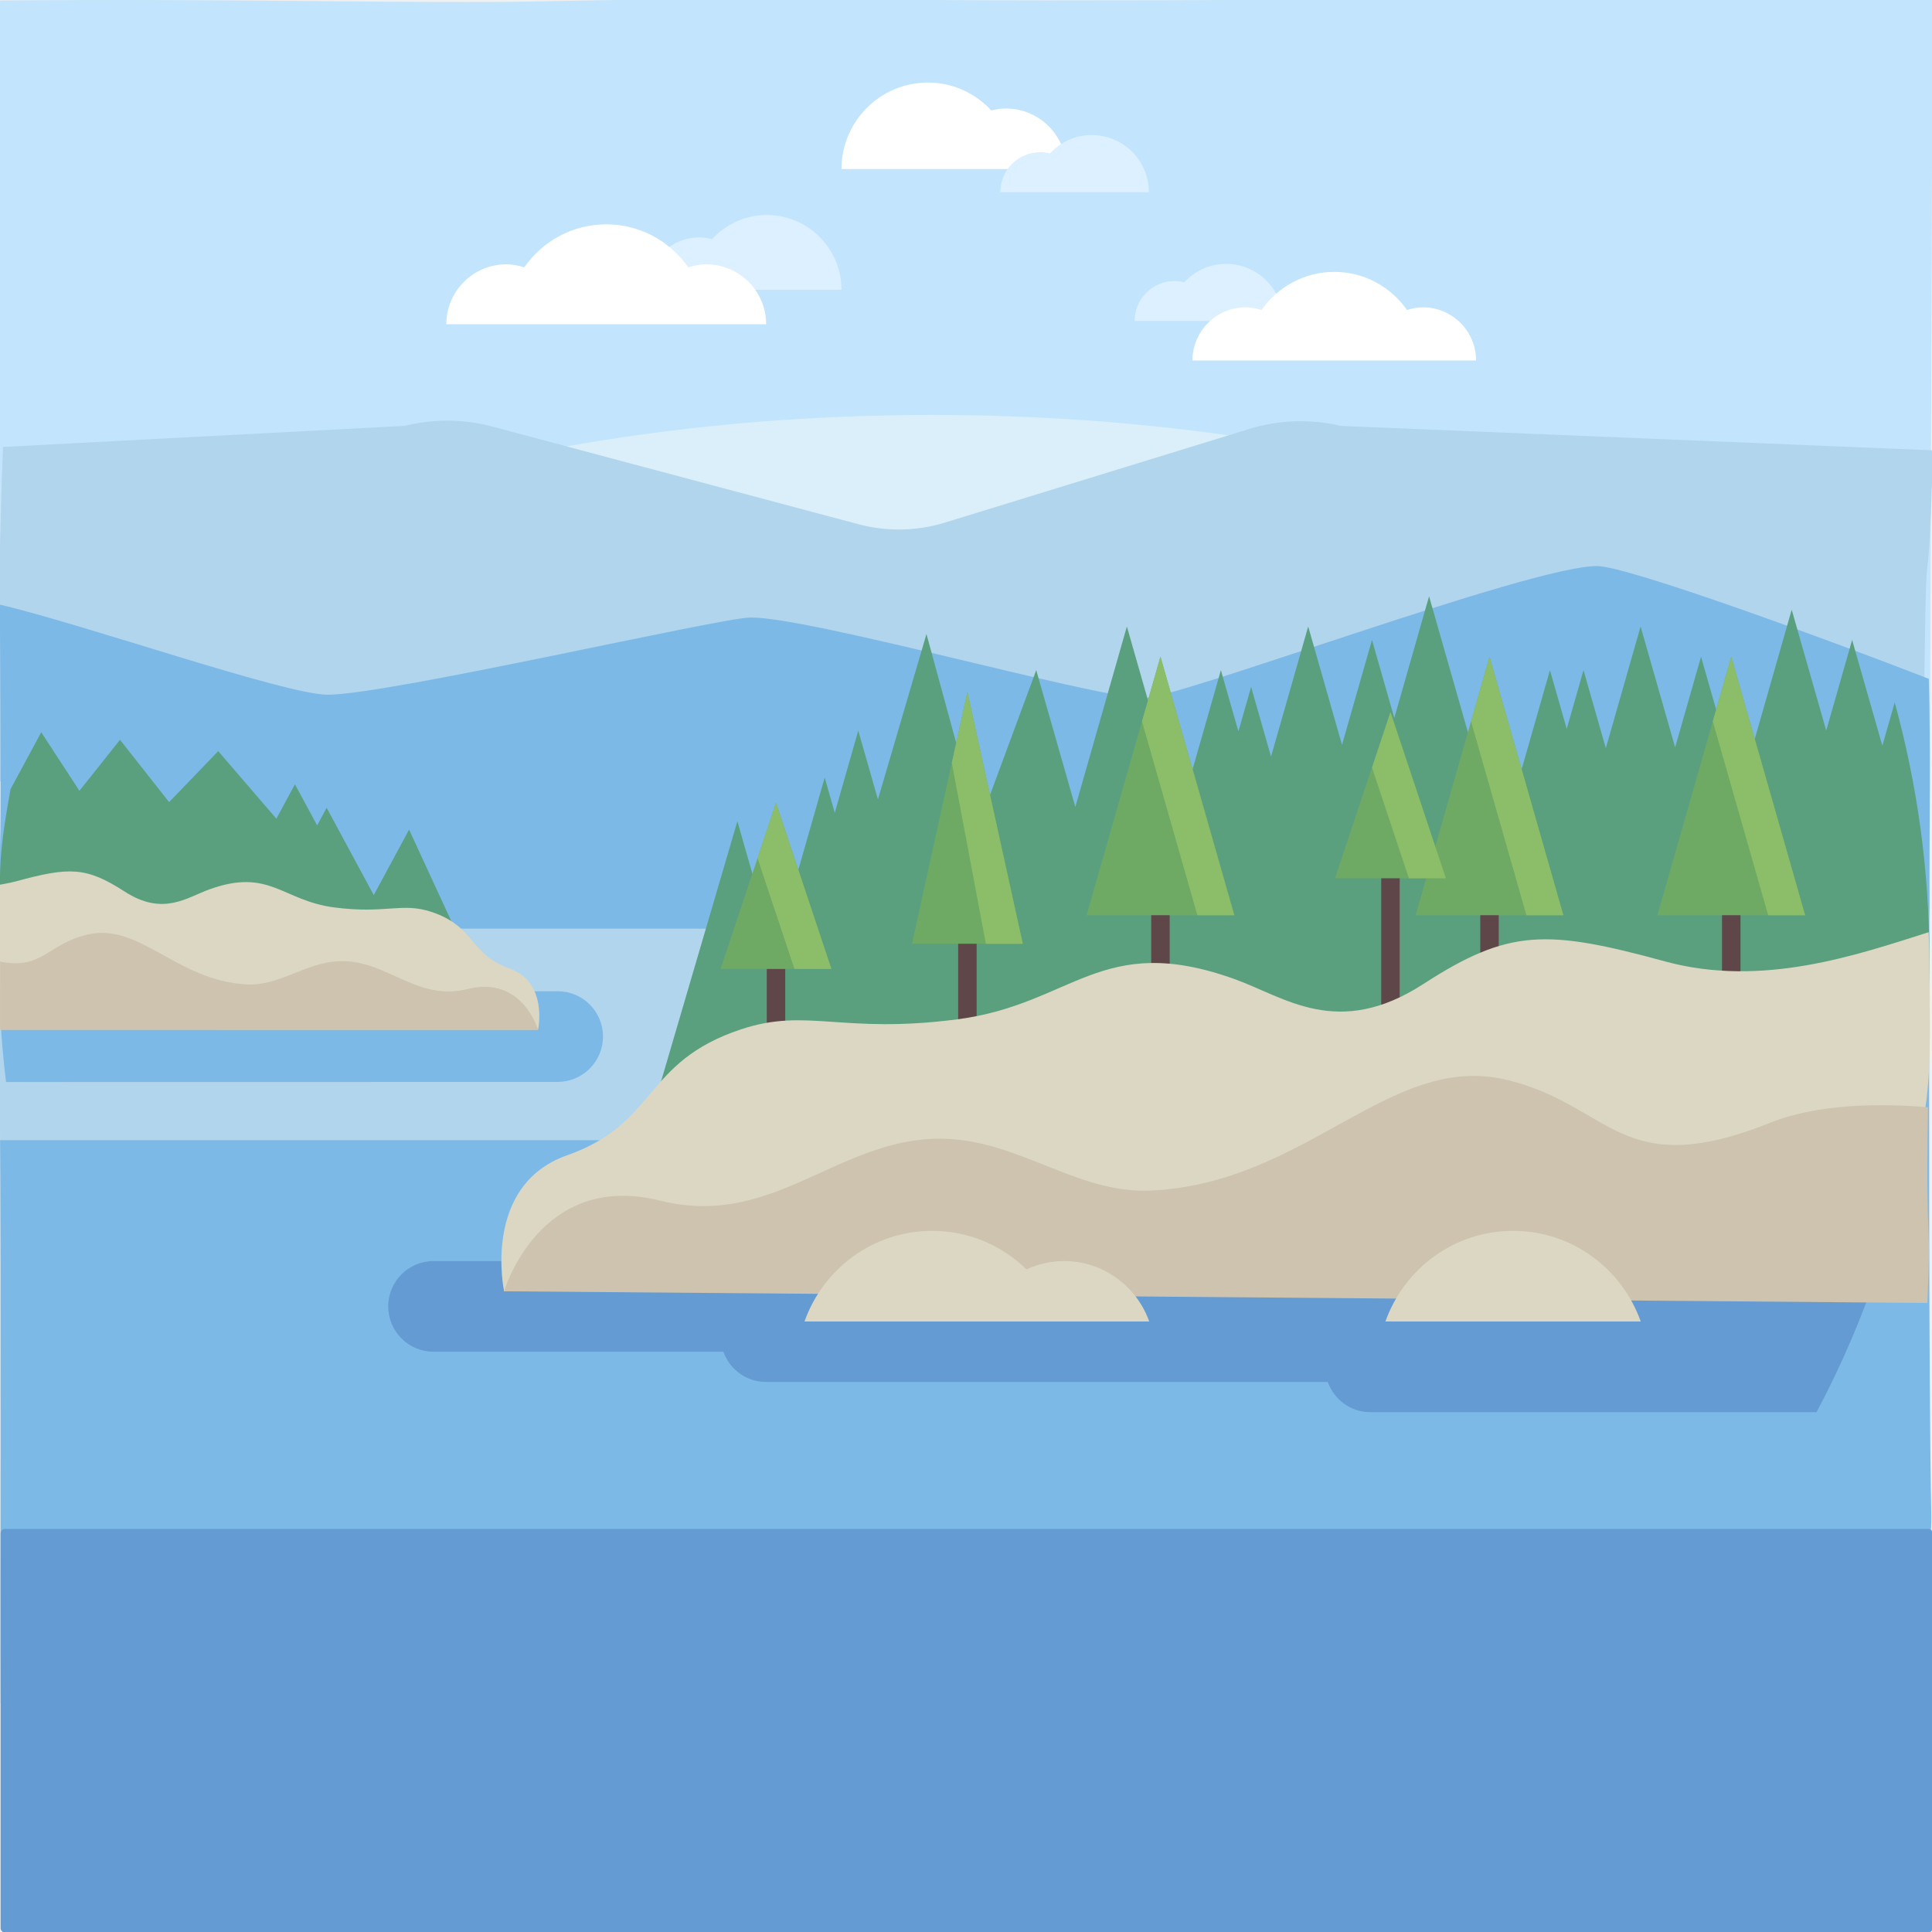
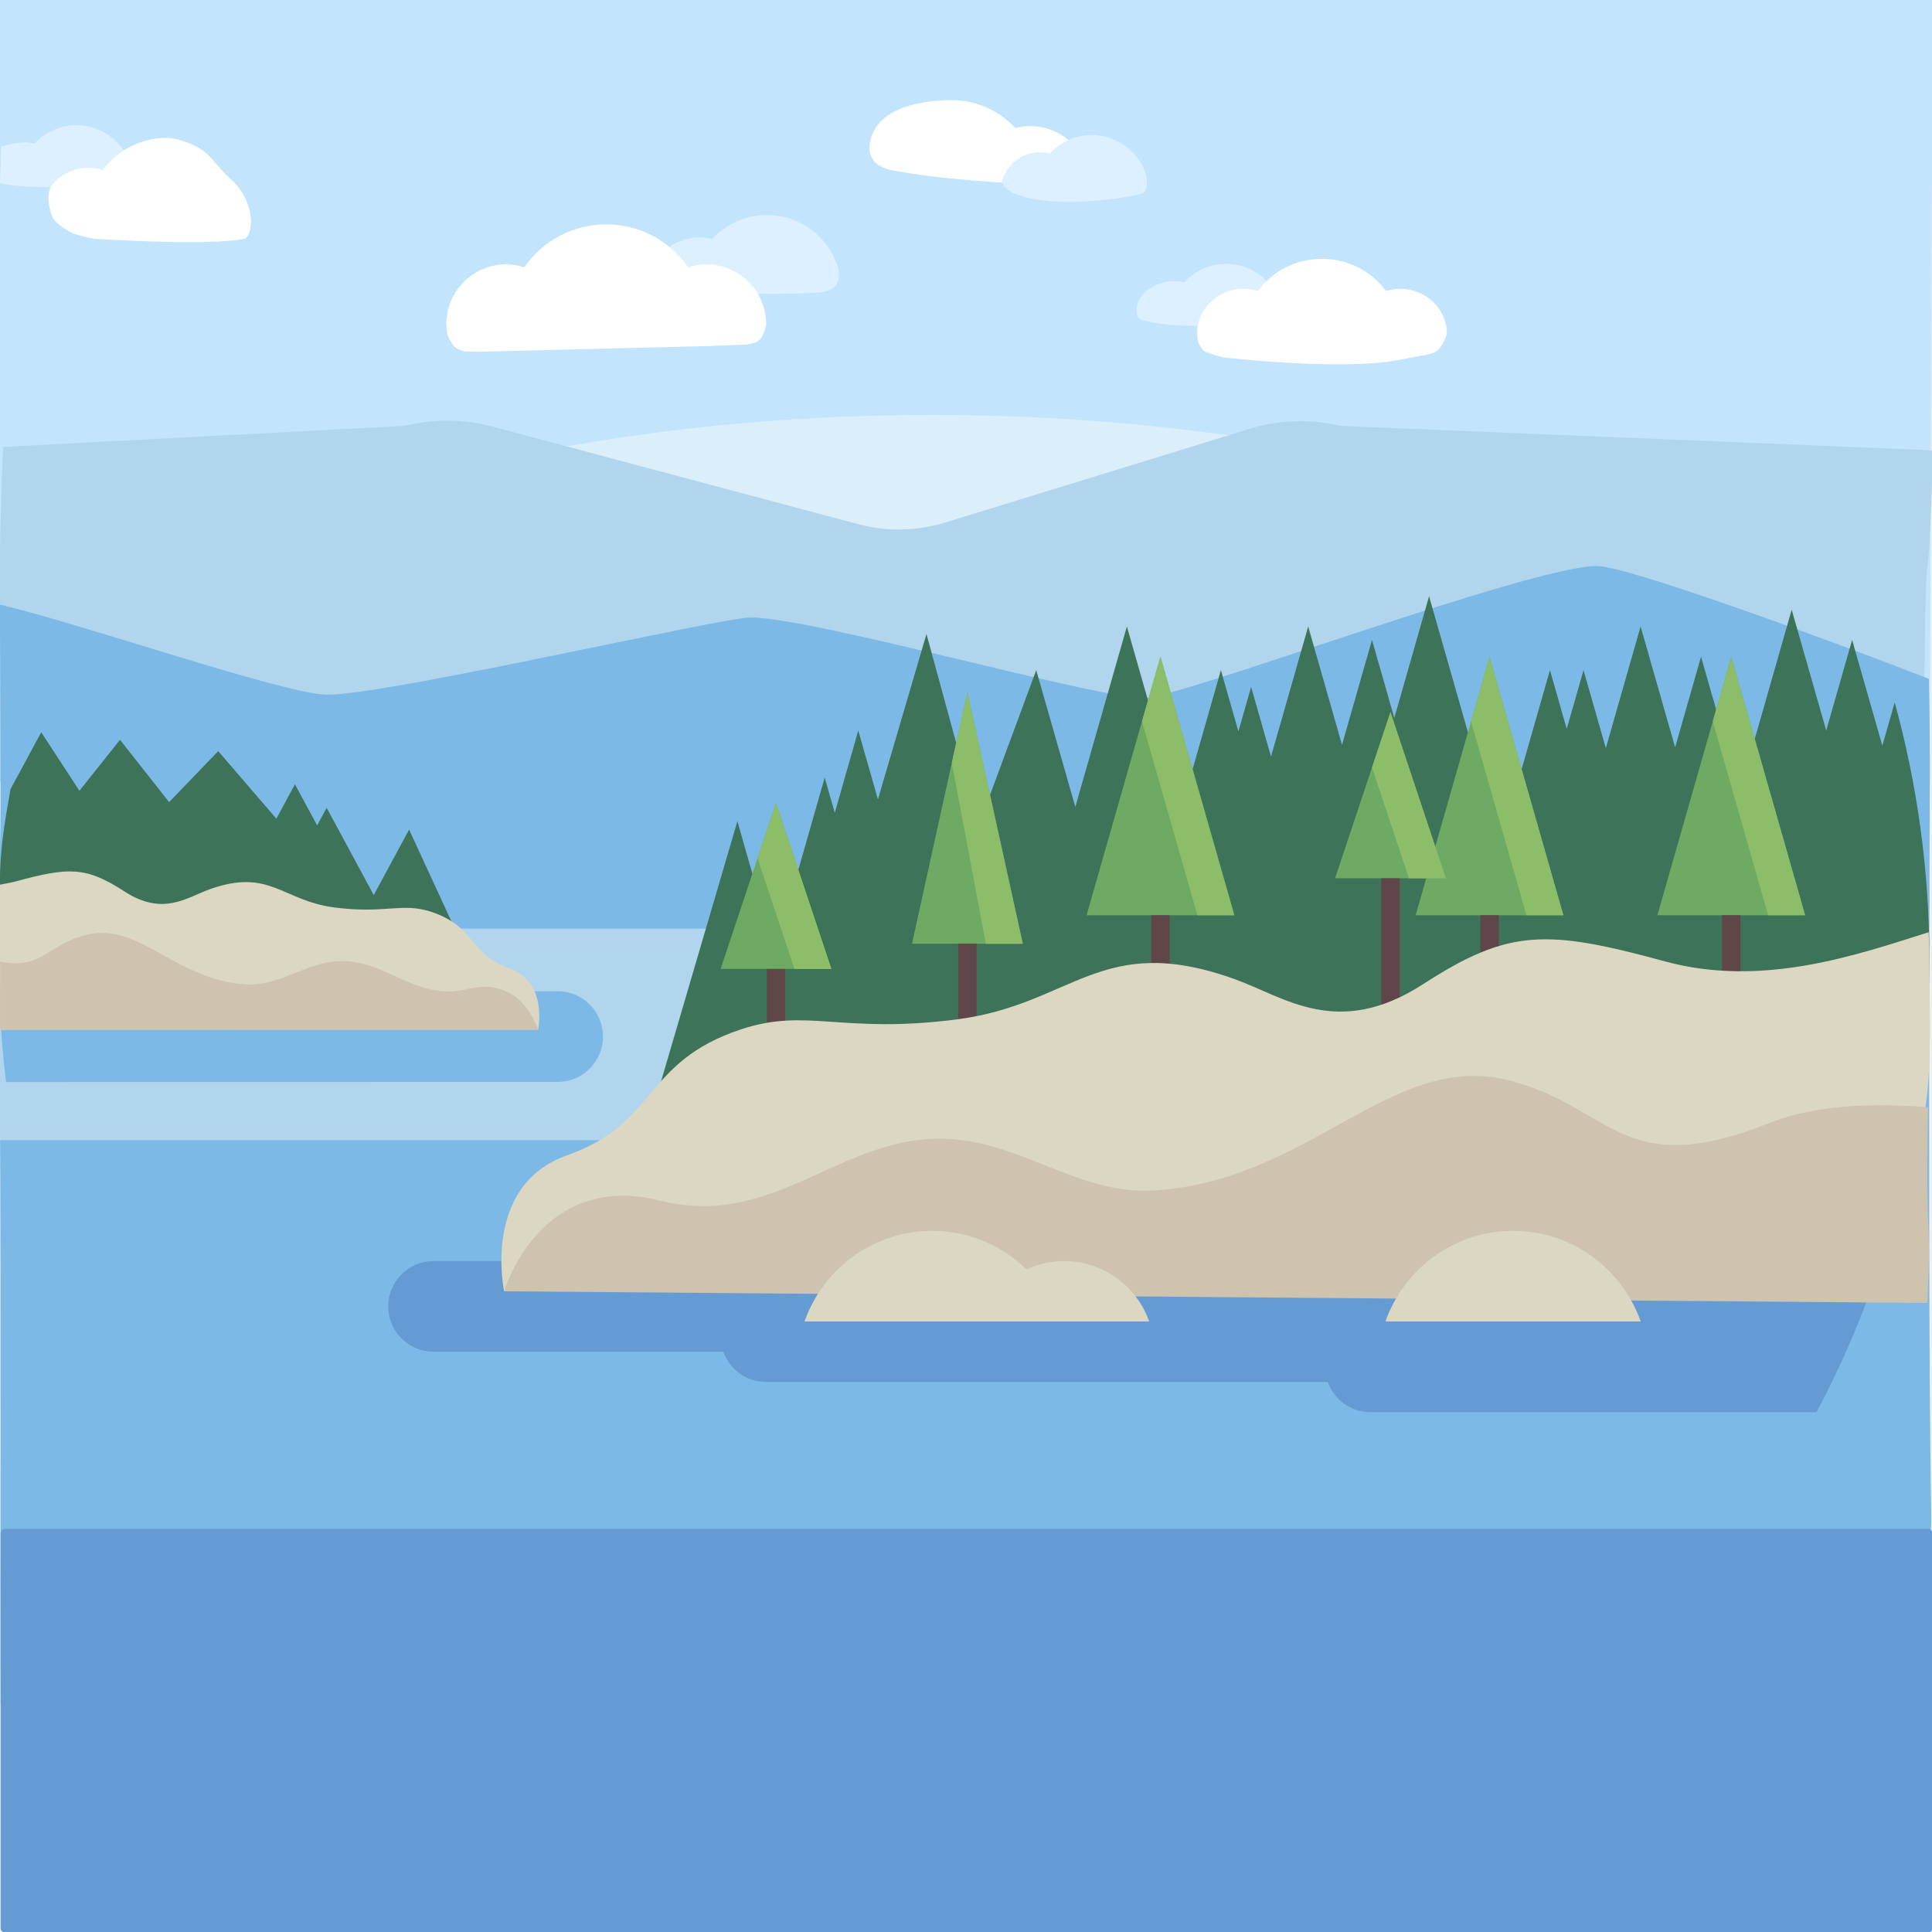
<svg xmlns="http://www.w3.org/2000/svg" id="Layer_1" style="enable-background:new 0 0 512 512;" x="0px" y="0px" viewBox="0 0 256 256">
-   <path style="fill: rgb(194, 228, 252);" d="M -0.046 0.067 C -0.311 19.655 0.086 51.819 0.007 79.897 C -0.034 94.459 0.158 107.906 -0.006 117.947 C -0.063 121.42 -0.615 124.499 -0.615 127.057 C -0.615 159.936 11.782 189.911 32.139 212.595 C 57.834 224.266 89.383 231.164 123.513 231.164 C 164.075 231.164 201.018 221.446 228.782 205.518 C 245.607 183.835 255.65 156.627 255.65 127.057 C 255.65 106.154 256.02 31.434 256.052 -0.312 C 188.3 -0.397 185.71 0.053 138.449 0.053 C 113.028 0.053 100.081 -0.421 71.99 0.174 C 55.282 0.527 33.114 -0.214 -0.046 0.067 Z" />
+   <path style="fill: rgb(194, 228, 252);" d="M -0.046 -1.259 C -0.311 18.329 0.086 50.493 0.007 78.571 C -0.034 93.133 0.158 106.58 -0.006 116.621 C -0.063 120.094 -0.615 123.173 -0.615 125.731 C -0.615 158.61 11.782 188.585 32.139 211.269 C 57.834 222.94 89.383 229.838 123.513 229.838 C 164.075 229.838 201.018 220.12 228.782 204.192 C 245.607 182.509 255.65 155.301 255.65 125.731 C 255.65 104.828 256.02 30.108 256.052 -1.638 C 188.3 -1.723 185.71 -1.273 138.449 -1.273 C 113.028 -1.273 100.081 -1.747 71.99 -1.152 C 55.282 -0.799 33.114 -1.54 -0.046 -1.259 Z" />
  <path style="fill: rgb(218, 239, 249);" d="M 247.14 172.976 C 252.618 158.716 255.65 143.244 255.65 127.057 C 255.65 114.94 253.931 103.232 250.789 92.121 C 224.931 69.883 177.619 54.982 123.513 54.982 C 76.056 54.982 33.843 66.454 6.728 84.278 C 1.988 97.659 -0.615 112.051 -0.615 127.057 C -0.615 146.173 3.603 164.296 11.109 180.59 C 38.279 196.835 78.541 207.14 123.513 207.14 C 175.168 207.14 220.625 193.557 247.14 172.976 Z" />
  <path style="fill: rgb(177, 213, 236);" d="M -0.04 103.527 L 254.853 102.041 C 255.265 59.682 255.318 87.637 256.136 59.675 L 177.691 56.441 C 173.679 55.486 169.484 55.622 165.542 56.835 L 125.208 69.246 C 121.484 70.391 117.513 70.467 113.748 69.463 L 65.215 56.521 C 61.432 55.511 57.454 55.48 53.656 56.43 L 0.403 59.222 C -0.263 76.144 -0.017 81.601 -0.026 83.958 C -0.04 87.599 -0.033 83.852 -0.04 103.527 Z" />
  <g transform="matrix(0.500517, 0, 0, 0.426275, -0.614562, 10.20935)">
    <path style="fill:#7DB9E6;" d="M 512 256 C 512 232.661 512.374 209.957 511.855 187.049 C 484.556 174.584 432 152 424 152 C 406.111 152 312.051 193.717 303.556 193.111 C 288 192 216 168 200 168 C 192 168 104 192 88 192 C 76.784 192 23.355 170.067 1.194 163.993 C 1.708 258.322 1.092 224.662 1.092 256 C 1.092 256.184 2.197 258.715 1.47 258.898 L 511.809 263.559 C 511.882 261.042 512 258.535 512 256 Z" />
    <path style="fill:#7DB9E6;" d="M 1.248 247.89 C 1.168 244.037 1.798 242.518 1.272 250.003 C 1.093 252.547 1.139 253.962 1.139 256 C 1.139 269.634 1.039 292.558 1.195 319.457 C 1.559 382.404 1.257 467.117 1.405 505.481 C 1.419 509.234 164.266 544.456 256 544.456 C 347.983 544.456 513.958 533.004 512.512 446.851 C 511.788 403.728 511.922 305.402 512 256 C 512.004 253.317 511.88 250.663 511.798 248 L 1.248 247.89 Z" />
+     <path style="stroke: black; fill: none;" />
+     <path style="stroke: black; fill: none;" />
  </g>
  <path style="fill: rgb(100, 155, 210);" d="M 249.233 167.098 L 57.445 167.098 C 54.128 167.098 51.439 169.787 51.439 173.104 C 51.439 176.421 54.128 179.11 57.445 179.11 L 95.852 179.11 C 96.679 181.438 98.879 183.115 101.491 183.115 L 175.935 183.115 C 176.762 185.442 178.961 187.119 181.573 187.119 L 240.704 187.119 C 244.092 180.747 246.946 174.053 249.233 167.098 Z" />
  <g style="opacity: 0.4;" transform="matrix(0.500517, 0, 0, 0.500517, -0.614562, -1.075389)">
    <path style="fill:#FFFFF5;" d="M 0.202 248 C 0.12 250.663 -0.364 251.132 0 256 C 1.224 272.369 1.22 304 1.22 304 L 507.44 304 C 510.392 288.445 512 272.414 512 256 C 512 253.317 511.88 250.663 511.798 248 L 0.202 248 Z" />
  </g>
  <path style="fill: rgb(125, 185, 230);" d="M 73.904 131.353 L -0.105 131.353 C 0.013 135.407 0.317 139.414 0.802 143.365 L 73.885 143.365 C 77.202 143.365 79.895 140.676 79.9 137.359 C 79.905 134.042 77.221 131.353 73.904 131.353 Z" transform="matrix(1, -0.000168, 0.000168, 1, -0.023075, 0.006705)" />
-   <path style="fill: rgb(90, 160, 126);" d="M 255.65 127.057 C 255.65 115.286 254.031 103.9 251.059 93.074 L 249.421 98.806 L 245.417 84.791 L 241.985 96.804 L 237.409 80.787 L 230.513 104.923 L 225.397 87.015 L 221.964 99.028 L 217.388 83.011 L 212.78 99.139 L 209.824 88.795 L 207.6 96.581 L 205.376 88.795 L 200.004 107.598 L 197.48 107.43 L 189.359 79.007 L 184.751 95.135 L 181.796 84.791 L 177.823 98.694 L 173.343 83.011 L 168.417 100.252 L 165.779 91.02 L 164.095 96.915 L 161.775 88.795 L 156.373 107.703 L 149.318 83.011 L 142.486 106.924 L 137.305 88.795 L 129.687 109.372 L 122.762 84.012 L 116.331 105.924 L 113.725 96.804 L 110.611 107.703 L 109.277 103.032 L 102.666 126.167 L 97.709 108.815 L 85.307 151.082 L 253.367 151.082 C 254.845 143.296 255.65 135.272 255.65 127.057 Z" />
+   <path d="M 255.65 127.057 C 255.65 115.286 254.031 103.9 251.059 93.074 L 249.421 98.806 L 245.417 84.791 L 241.985 96.804 L 237.409 80.787 L 230.513 104.923 L 225.397 87.015 L 221.964 99.028 L 217.388 83.011 L 212.78 99.139 L 209.824 88.795 L 207.6 96.581 L 205.376 88.795 L 200.004 107.598 L 197.48 107.43 L 189.359 79.007 L 184.751 95.135 L 181.796 84.791 L 177.823 98.694 L 173.343 83.011 L 168.417 100.252 L 165.779 91.02 L 164.095 96.915 L 161.775 88.795 L 156.373 107.703 L 149.318 83.011 L 142.486 106.924 L 137.305 88.795 L 129.687 109.372 L 122.762 84.012 L 116.331 105.924 L 113.725 96.804 L 110.611 107.703 L 109.277 103.032 L 102.666 126.167 L 97.709 108.815 L 85.307 151.082 L 253.367 151.082 C 254.845 143.296 255.65 135.272 255.65 127.057 Z" style="fill: rgb(61, 115, 88);" />
  <polygon style="fill: rgb(110, 170, 100);" points="197.368 87.015 187.58 121.273 207.155 121.273" />
  <rect x="196.143" y="121.271" style="fill: rgb(95, 70, 72);" width="2.447" height="9.788" />
  <polygon style="fill: rgb(140, 190, 105);" points="197.368 87.015 194.921 95.58 202.261 121.273 207.155 121.273" />
  <polygon style="fill: rgb(110, 170, 100);" points="184.243 94.357 176.902 116.379 191.583 116.379" />
  <rect x="183.02" y="116.381" style="fill: rgb(95, 70, 72);" width="2.447" height="18.684" />
  <polygon style="fill: rgb(140, 190, 105);" points="184.243 94.357 181.796 101.697 186.69 116.379 191.583 116.379" />
  <polygon style="fill: rgb(110, 170, 100);" points="102.825 106.369 95.484 128.392 110.166 128.392" />
  <rect x="101.601" y="128.393" style="fill: rgb(95, 70, 72);" width="2.447" height="18.684" />
  <polygon style="fill: rgb(140, 190, 105);" points="102.825 106.369 100.378 113.709 105.272 128.392 110.166 128.392" />
-   <polygon style="fill: rgb(110, 170, 100);" points="128.185 91.687 120.844 125.055 135.526 125.055" />
+   <polygon points="128.185 91.687 120.844 125.055 135.526 125.055" style="fill: rgb(110, 170, 100);" />
  <rect x="126.962" y="125.055" style="fill: rgb(95, 70, 72);" width="2.447" height="18.684" />
  <polygon style="fill: rgb(140, 190, 105);" points="128.185 91.687 126.121 101.067 130.632 125.055 135.526 125.055" />
  <polygon style="fill: rgb(110, 170, 100);" points="153.766 87.015 143.979 121.273 163.555 121.273" />
  <rect x="152.543" y="121.271" style="fill: rgb(95, 70, 72);" width="2.447" height="9.788" />
  <polygon style="fill: rgb(140, 190, 105);" points="153.766 87.015 151.32 95.58 158.661 121.273 163.555 121.273" />
  <polygon style="fill: rgb(110, 170, 100);" points="229.401 87.015 219.613 121.273 239.188 121.273" />
  <rect x="228.176" y="121.271" style="fill: rgb(95, 70, 72);" width="2.447" height="9.788" />
  <polygon style="fill: rgb(140, 190, 105);" points="229.401 87.015 226.954 95.58 234.294 121.273 239.188 121.273" />
  <path style="fill: rgb(220, 215, 195);" d="M 220.623 127.391 C 204.924 123.109 199.935 123.053 188.59 130.394 C 177.244 137.735 170.241 132.12 163.564 129.727 C 145.879 123.386 142.208 133.063 126.859 135.065 C 111.509 137.067 106.958 133.468 98.163 136.4 C 85.149 140.738 87.199 148.827 75.139 153.084 C 63.794 157.088 66.797 171.102 66.797 171.102 L 247.878 171.102 C 250.779 163.178 253.804 155.55 255.096 146.98 C 256.043 140.698 255.65 133.604 255.65 127.057 C 255.65 125.871 255.592 124.698 255.56 123.52 C 246.033 126.546 233.511 130.905 220.623 127.391 Z" />
  <path style="fill: rgb(205, 195, 175);" d="M 255.472 146.722 C 249.061 146.172 240.823 146.268 234.628 148.746 C 214.607 156.754 213.606 146.41 199.592 143.073 C 184.171 139.401 173.231 156.754 152.543 157.755 C 143.6 158.188 136.396 152.239 127.517 151.082 C 112.168 149.079 103.493 163.094 87.476 159.09 C 71.46 155.086 66.797 171.102 66.797 171.102 L 255.391 172.649 C 255.95 159.515 255.142 167.729 255.472 146.722 Z" />
  <g transform="matrix(0.500517, 0, 0, 0.500517, -0.614562, -1.075389)">
    <path style="fill:#DCD7C3;" d="M282.939,336c-3.569,0-6.936,0.799-9.967,2.203C266.531,331.896,257.744,328,248,328   c-15.652,0-28.836,10.05-33.795,24h46.205h21.386h23.674C302.164,342.7,293.374,336,282.939,336z" />
    <path style="fill:#DCD7C3;" d="M435.591,352c-4.959-13.95-18.144-24-33.795-24S372.959,338.05,368,352H435.591z" />
  </g>
-   <path style="fill: rgb(90, 160, 126);" d="M 49.525 118.604 L 43.283 107.036 L 42.022 109.372 L 39.081 103.922 L 36.62 108.482 L 28.916 99.528 L 22.409 106.285 L 15.902 98.027 L 10.522 104.784 L 5.466 97.026 L 1.392 104.574 C 0.671 108.641 -0.041 112.723 -0.003 116.957 C -0.001 117.22 0.001 117.504 0.003 117.804 C 0.02 121.318 -0.021 127.041 -0.021 127.041 C -0.021 127.041 -0.04 129.681 0.001 131.014 L 63.952 131.061 L 54.207 109.928 L 49.525 118.604 Z" />
+   <path d="M 49.525 118.604 L 43.283 107.036 L 42.022 109.372 L 39.081 103.922 L 36.62 108.482 L 28.916 99.528 L 22.409 106.285 L 15.902 98.027 L 10.522 104.784 L 5.466 97.026 L 1.392 104.574 C 0.671 108.641 -0.041 112.723 -0.003 116.957 C -0.001 117.22 0.001 117.504 0.003 117.804 C 0.02 121.318 -0.021 127.041 -0.021 127.041 C -0.021 127.041 -0.04 129.681 0.001 131.014 L 63.952 131.061 L 54.207 109.928 L 49.525 118.604 Z" style="fill: rgb(61, 115, 88);" />
  <path style="fill: rgb(220, 215, 195);" d="M 67.546 128.342 C 62.121 126.428 63.043 122.789 57.19 120.838 C 53.234 119.519 51.186 121.138 44.283 120.238 C 37.379 119.337 35.728 114.985 27.774 117.836 C 24.77 118.913 21.62 121.438 16.517 118.137 C 11.415 114.835 9.17 114.86 2.11 116.786 C 1.335 116.997 -0.03 117.231 -0.03 117.231 L -0.006 127.125 C -0.006 127.125 -0.194 132.411 -0.046 135.669 C -0.034 135.944 -0.019 136.205 -0.001 136.447 L 71.298 136.447 C 71.298 136.447 72.648 130.143 67.546 128.342 Z" />
  <path style="fill: rgb(205, 195, 175);" d="M 0.02 136.437 L 71.298 136.447 C 71.298 136.447 69.201 129.243 61.997 131.044 C 54.793 132.845 50.891 126.541 43.987 127.442 C 39.993 127.963 36.753 130.638 32.731 130.443 C 23.426 129.993 18.505 122.188 11.569 123.839 C 6.246 125.107 5.67 128.52 0.021 127.415 C 0.022 127.721 0.022 128.172 0.021 128.551 C 0.02 129.418 0.017 130.264 0.014 131.129 C 0.013 131.256 0.013 131.382 0.012 131.509 C 0.012 131.509 0.012 131.509 0.012 131.509 C 0.011 131.869 0.01 132.233 0.009 132.604 C 0.007 133.337 0.006 134.04 0.006 134.645 C 0.006 135.506 0.01 136.169 0.02 136.437 Z" />
-   <path style="fill: rgb(220, 240, 255);" d="M 85.749 38.392 C 85.749 34.563 88.853 31.459 92.682 31.459 C 93.26 31.459 93.813 31.55 94.349 31.683 C 96.159 29.73 98.723 28.488 101.596 28.488 C 107.066 28.488 111.501 32.922 111.501 38.392 L 85.749 38.392 L 85.749 38.392 Z" />
+   <path style="fill: rgb(220, 240, 255);" d="M 85.749 38.392 C 85.749 34.563 88.853 31.459 92.682 31.459 C 93.26 31.459 93.813 31.55 94.349 31.683 C 96.159 29.73 98.723 28.488 101.596 28.488 C 105.857 28.488 109.489 31.178 110.887 34.953 C 111.284 36.024 111.773 38.513 108.532 38.754 C 100.798 39.33 85.749 38.392 85.749 38.392 L 85.749 38.392 Z" />
  <g transform="matrix(0.500517, 0, 0, 0.500517, -0.614562, -1.075389)">
-     <path style="fill:#FFFFFF;" d="M283.553,46.905c0-8.855-7.179-16.034-16.034-16.034c-1.336,0-2.614,0.211-3.855,0.52   C259.48,26.873,253.548,24,246.905,24C234.255,24,224,34.255,224,46.905H283.553z" />
-     <path style="fill:#FFFFFF;" d="M188.185,72.123c-1.666,0-3.24,0.328-4.749,0.804c-4.78-6.871-12.708-11.388-21.713-11.388   s-16.933,4.517-21.713,11.388c-1.509-0.476-3.083-0.804-4.749-0.804c-8.769,0-15.877,7.108-15.877,15.877h84.677   C204.062,79.231,196.953,72.123,188.185,72.123z" />
+     <path style="fill:#FFFFFF;" d="M 289.909 51.566 C 289.909 42.711 282.73 35.532 273.875 35.532 C 272.539 35.532 271.261 35.743 270.02 36.052 C 265.836 31.534 259.904 28.661 253.261 28.661 C 242.866 28.661 231.512 31.774 231.386 41.666 C 231.381 42.04 231.857 44.595 233.513 45.673 C 236.118 47.369 238.012 47.277 240.35 47.711 C 256.641 50.737 289.909 51.566 289.909 51.566 Z" />
+     <path style="fill:#FFFFFF;" d="M 188.185 72.123 C 186.519 72.123 184.945 72.451 183.436 72.927 C 178.656 66.056 170.728 61.539 161.723 61.539 C 152.718 61.539 144.79 66.056 140.01 72.927 C 138.501 72.451 136.927 72.123 135.261 72.123 C 126.492 72.123 119.384 79.231 119.384 88 L 119.627 90.578 C 119.627 90.578 120.692 93.321 121.764 94.139 C 122.437 94.652 124.161 95.203 124.161 95.203 L 127.439 95.281 L 188.348 93.773 L 196.575 93.46 L 199.09 93.346 C 199.09 93.346 200.972 93.017 201.768 92.532 C 203.555 91.443 204.061 88 204.061 88 C 204.062 79.231 196.953 72.123 188.185 72.123 Z" />
  </g>
  <g transform="matrix(0.500517, 0, 0, 0.500517, -0.614562, -1.075389)">
-     <path style="fill:#DCF0FF;" d="M266.049,53.02c0-5.847,4.74-10.587,10.587-10.587c0.883,0,1.726,0.14,2.546,0.343   c2.763-2.983,6.68-4.88,11.066-4.88c8.353,0,15.125,6.772,15.125,15.125L266.049,53.02L266.049,53.02z" />
-     <path style="fill:#DCF0FF;" d="M301.599,87.125c0-5.847,4.74-10.587,10.587-10.587c0.883,0,1.726,0.14,2.546,0.343   c2.763-2.983,6.68-4.88,11.066-4.88c8.353,0,15.125,6.772,15.125,15.125h-39.324V87.125z" />
+     <path style="fill:#DCF0FF;" d="M 269.01 53.02 C 267.797 52.418 266.226 50.803 266.553 49.783 C 267.921 45.519 271.918 42.433 276.636 42.433 C 277.519 42.433 278.362 42.573 279.182 42.776 C 281.945 39.793 285.862 37.896 290.248 37.896 C 296.734 37.896 302.266 41.979 304.416 47.714 C 305.035 49.365 305.264 52.883 303.542 53.375 C 297.642 55.06 278.111 57.538 269.01 53.02 Z" />
+     <path style="fill:#DCF0FF;" d="M 304.559 87.126 C 303.316 86.814 301.938 86.717 302.187 83.638 C 302.517 79.564 307.561 76.538 312.186 76.538 C 313.069 76.538 313.912 76.678 314.732 76.881 C 317.495 73.898 321.412 72.001 325.798 72.001 C 334.151 72.001 340.923 78.773 340.923 87.126 C 340.923 87.126 316.316 90.074 304.559 87.126 Z" />
  </g>
-   <path style="fill: rgb(255, 255, 255);" d="M 188.542 40.722 C 187.803 40.722 187.104 40.868 186.434 41.079 C 184.313 38.03 180.795 36.025 176.799 36.025 C 172.803 36.025 169.284 38.03 167.163 41.079 C 166.494 40.868 165.795 40.722 165.056 40.722 C 161.164 40.722 158.01 43.876 158.01 47.768 L 195.588 47.768 C 195.588 43.877 192.434 40.722 188.542 40.722 Z" />
  <g />
  <g />
  <g />
  <g />
  <g />
  <g />
  <g />
  <g />
  <g />
  <g />
  <g />
  <g />
  <g />
  <g />
  <g />
  <rect x="0.082" y="202.59" width="255.999" height="53.475" style="fill: rgb(100, 155, 210);" rx="0.577" ry="0.577" />
+   <path style="fill: rgb(255, 255, 255);" d="M 185.508 38.265 C 184.856 38.265 184.241 38.388 183.651 38.567 C 181.782 35.993 178.683 34.301 175.162 34.301 C 171.642 34.301 168.543 35.993 166.674 38.567 C 166.084 38.388 165.469 38.265 164.817 38.265 C 161.389 38.265 158.611 40.928 158.611 44.212 L 158.706 45.178 C 158.706 45.178 159.122 46.205 159.541 46.512 C 159.804 46.704 161.999 47.35 161.999 47.35 C 161.999 47.35 177.689 49.182 185.388 47.687 C 186.544 47.462 185.239 47.722 188.425 47.116 C 188.425 47.116 188.659 47.131 189.844 46.776 C 191.184 46.375 191.714 44.212 191.714 44.212 C 191.714 40.928 188.935 38.265 185.508 38.265 Z" />
+   <path d="M -38.096 128.053 Z" style="stroke: black; fill: rgb(61, 115, 88);" />
+   <path d="M 468.19 -25.234 Z" style="stroke: black; fill: rgb(61, 115, 88);" />
+   <path d="M 269.95 111.84 Z" style="stroke: black; fill: rgb(61, 115, 88);" />
+   <path d="M 367.596 85.309 Z" style="stroke: black; fill: none;" />
+   <path d="M 220.205 133.58 Z" style="stroke: black; fill: none;" />
+   <path d="M 212.836 193.641 Z" style="stroke: black; fill: none;" />
+   <path d="M -62.047 -29.287 Z" style="stroke: black; fill: none;" />
+   <path style="fill:#DCF0FF;" d="M 0.117 24.302 C -0.103 24.257 0.059 24.553 0.137 19.382 C 0.137 19.382 2.227 18.858 3.297 18.858 C 3.739 18.858 4.161 18.928 4.572 19.03 C 5.955 17.537 7.915 16.587 10.11 16.587 C 14.291 16.587 17.681 19.977 17.681 24.158 C 17.681 24.158 6.207 25.532 0.117 24.302 Z" />
+   <path style="fill: rgb(255, 255, 255);" d="M 32.342 31.656 C 33.498 31.431 34.187 26.884 30.417 23.591 C 29.039 22.387 28.198 20.878 26.881 19.953 C 25.152 18.736 23.032 18.27 22.116 18.27 C 18.596 18.27 15.497 19.962 13.628 22.536 C 13.038 22.357 12.423 22.234 11.771 22.234 C 9.818 22.234 8.076 23.099 6.938 24.45 C 6.079 25.47 6.408 27.527 7.001 28.879 C 7.212 29.361 8.435 30.296 9.276 30.73 C 10.252 31.234 12.443 31.635 12.443 31.635 C 12.443 31.635 27.362 32.623 32.342 31.656 Z" />
</svg>
